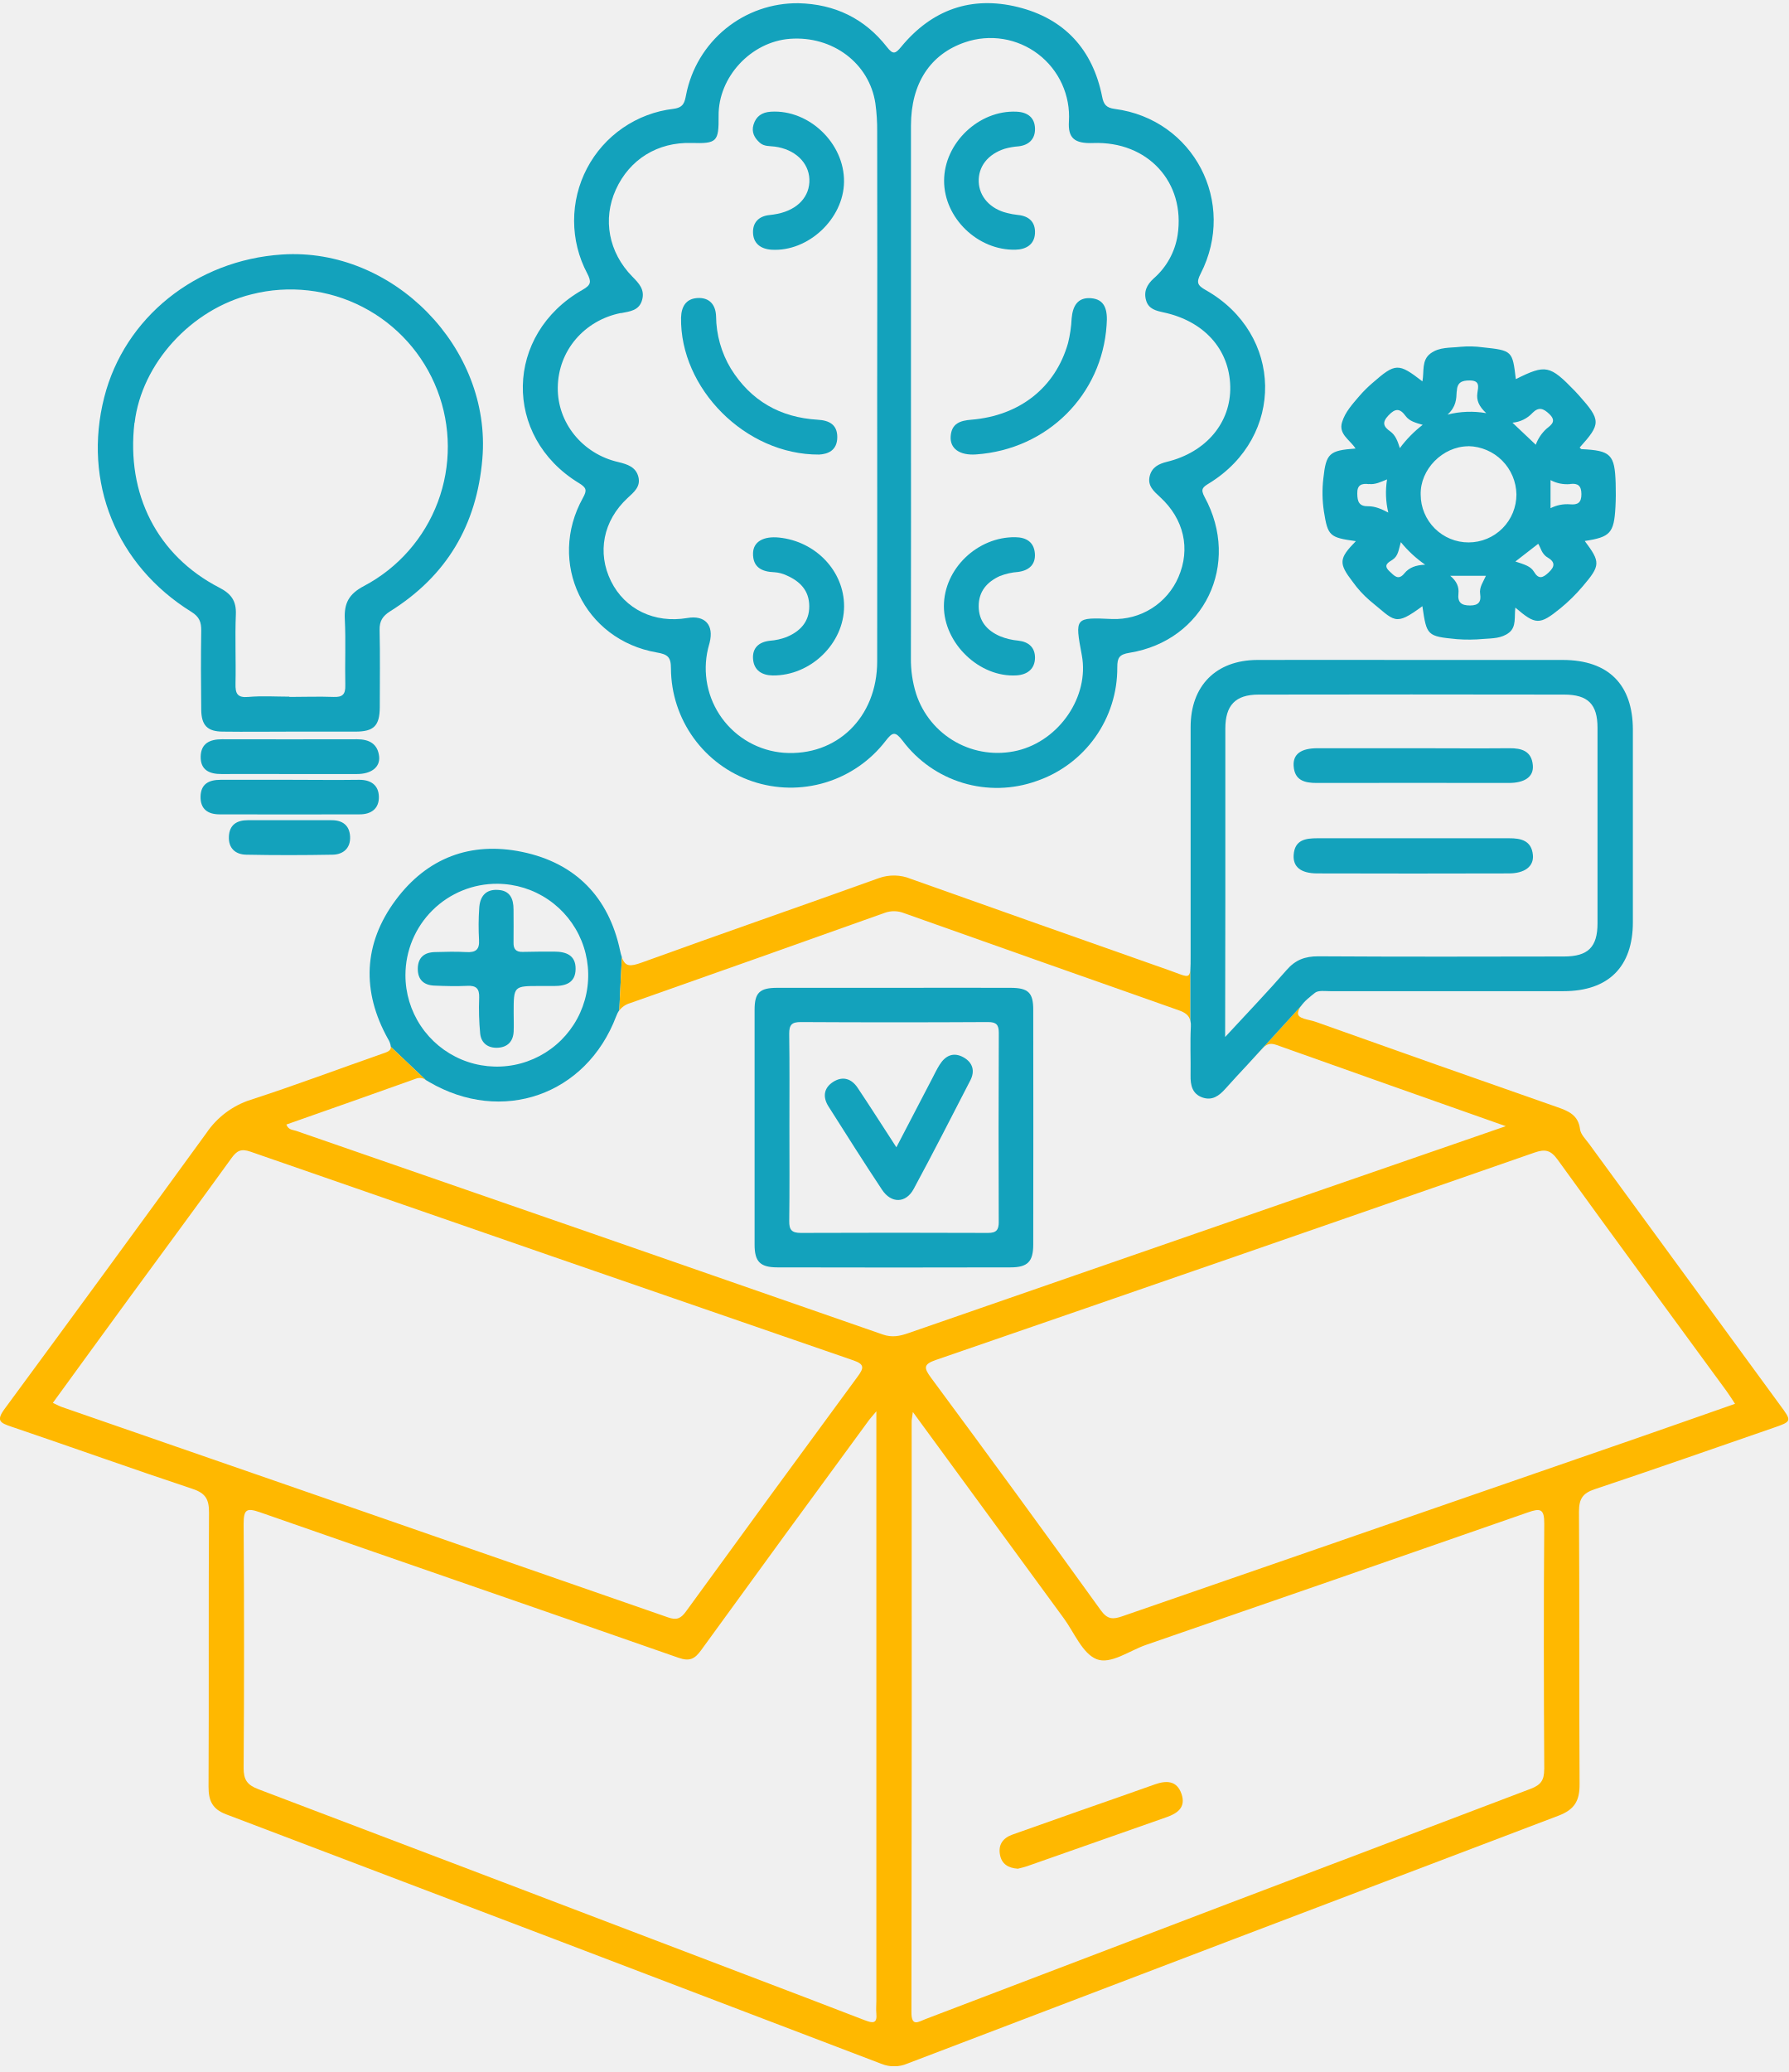
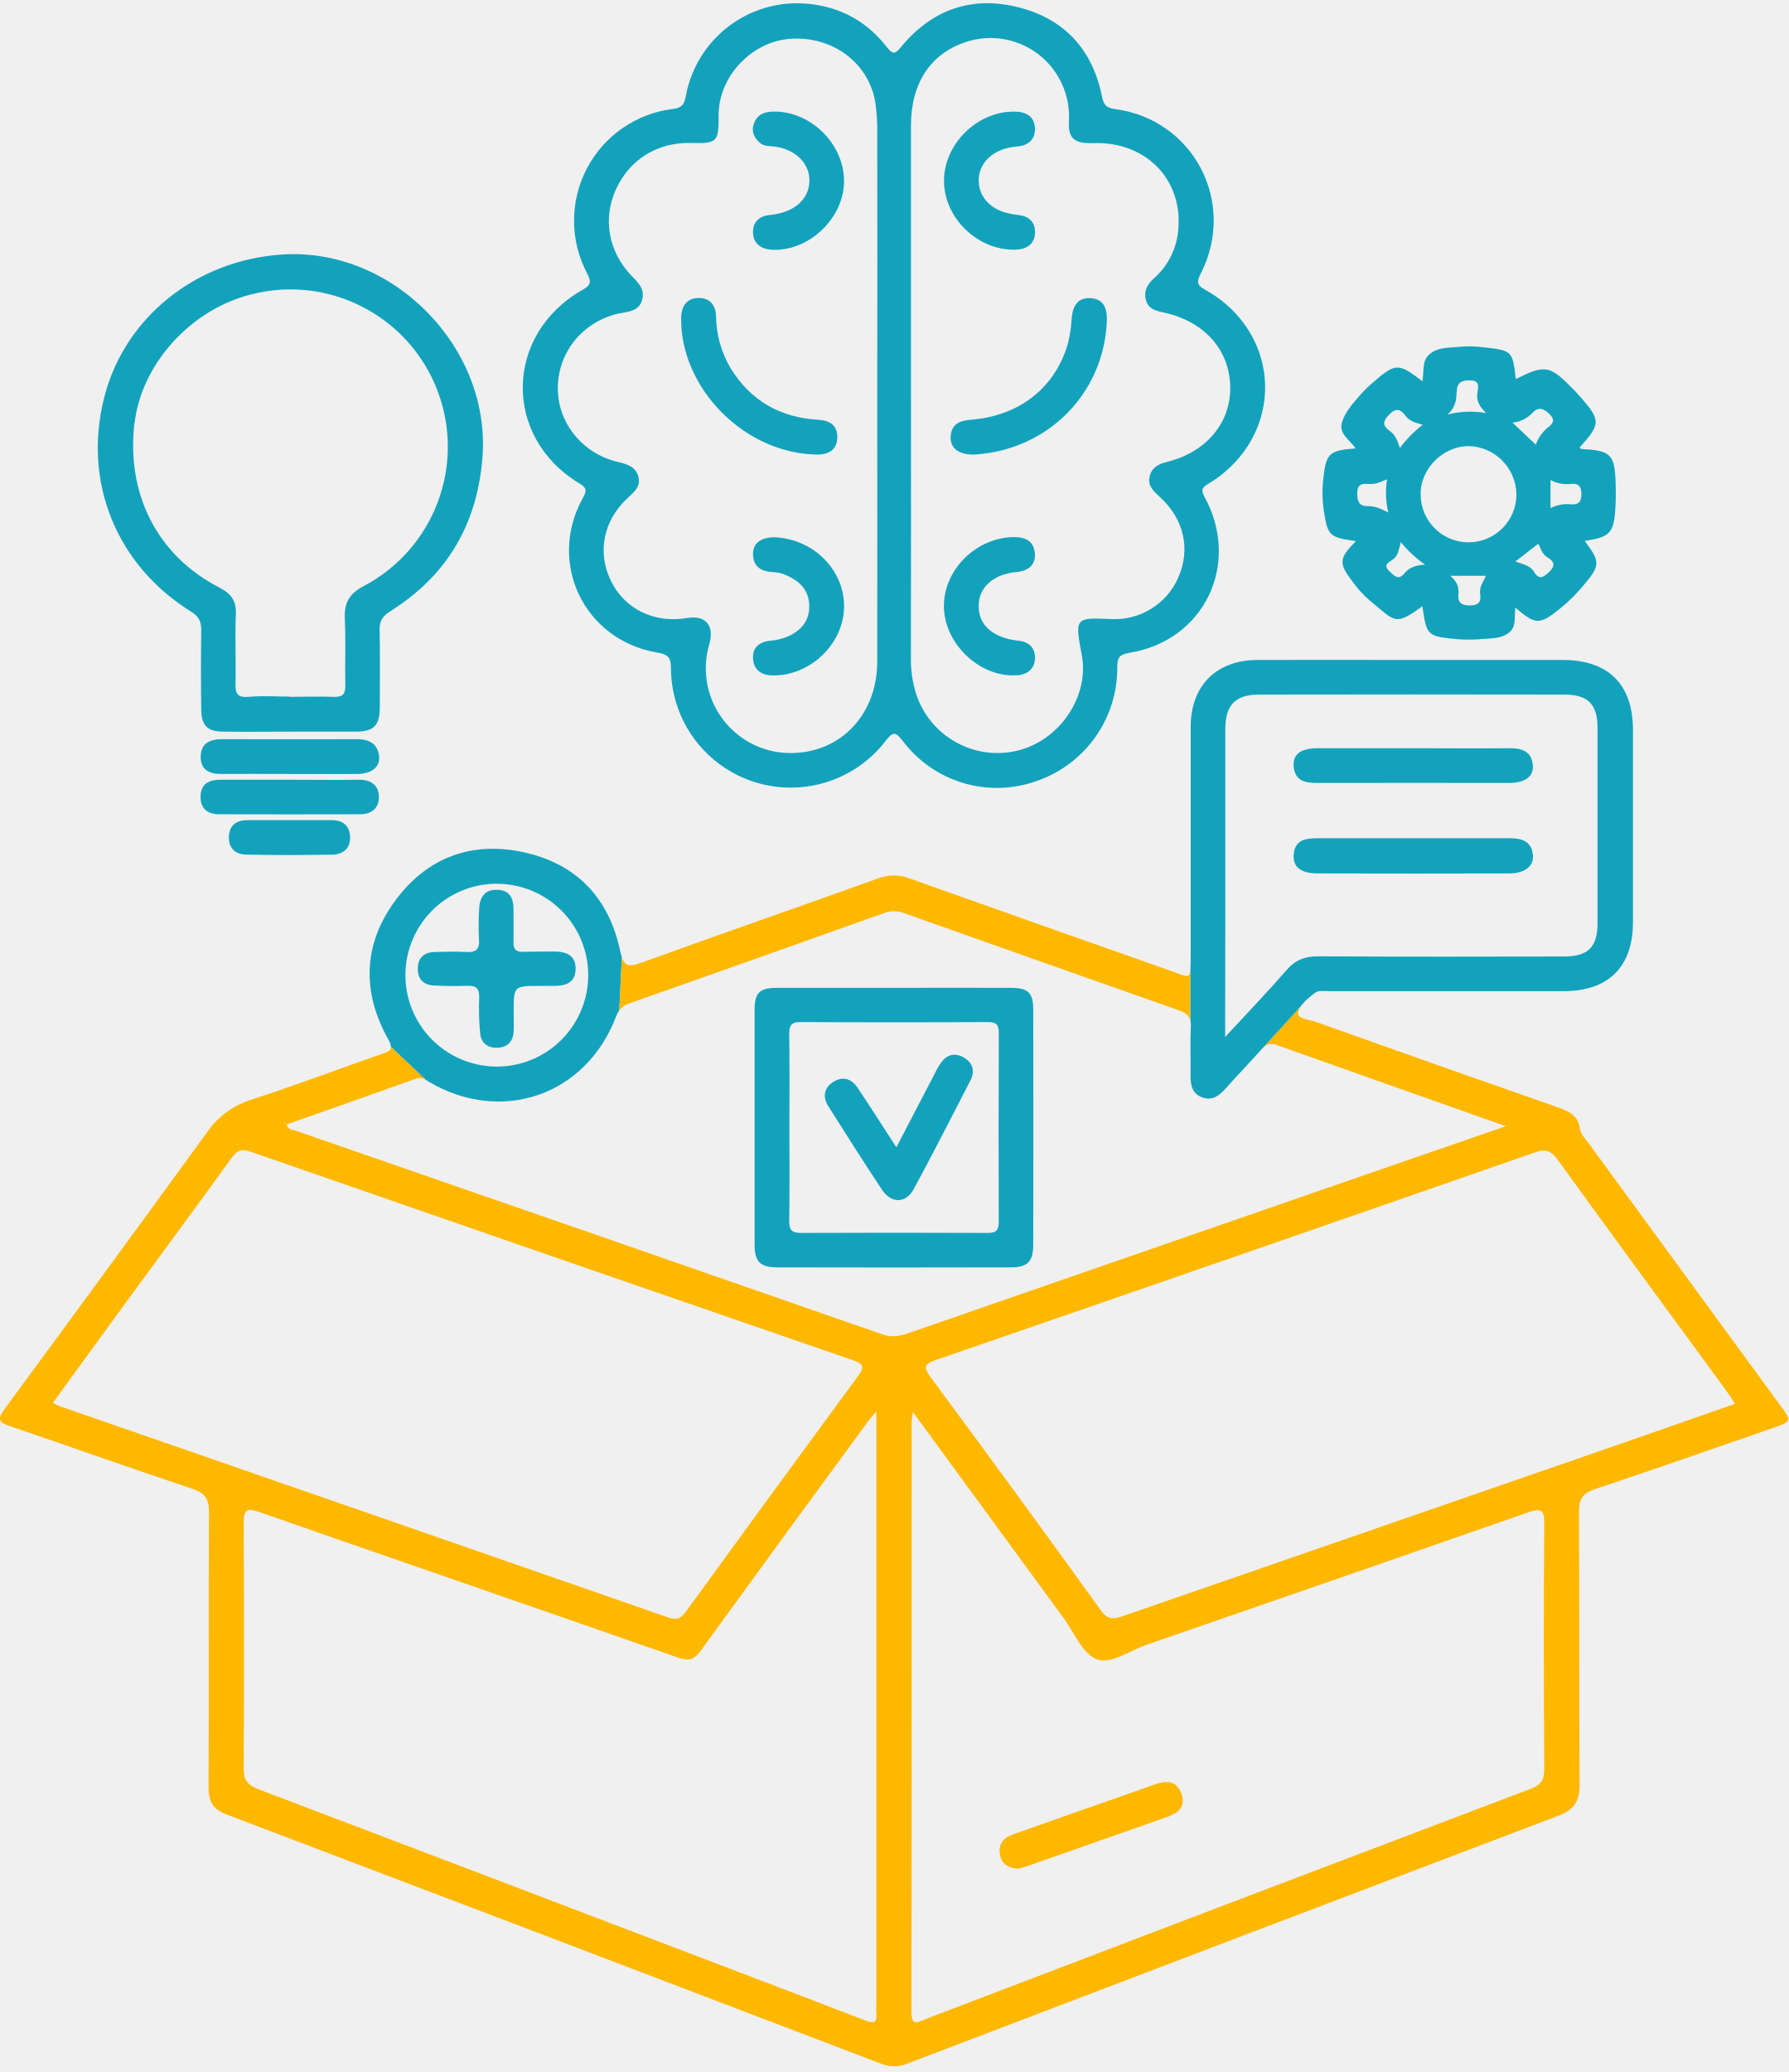
- <svg xmlns="http://www.w3.org/2000/svg" width="202" height="234" viewBox="0 0 202 234" fill="none">
-   <g clip-path="url(#clip0_784_29124)">
-     <path d="M48.453 122.181C56.69 127.012 66.213 123.697 69.598 114.783C69.683 114.538 69.803 114.306 69.954 114.096L70.243 108.093C70.16 107.85 70.094 107.601 70.043 107.349C68.765 101.332 65.024 97.463 58.976 96.209C53.163 95.006 48.236 96.886 44.701 101.639C41.023 106.584 40.842 111.963 43.829 117.332C44.004 117.602 44.115 117.909 44.153 118.229L48.1 121.971C48.221 122.038 48.335 122.113 48.453 122.181ZM56.217 99.809C58.255 99.828 60.241 100.449 61.926 101.595C63.611 102.741 64.919 104.36 65.686 106.248C66.452 108.136 66.643 110.209 66.234 112.206C65.825 114.202 64.834 116.033 63.387 117.467C61.939 118.901 60.1 119.875 58.1 120.266C56.1 120.656 54.029 120.446 52.148 119.662C50.267 118.878 48.661 117.555 47.531 115.859C46.4 114.163 45.797 112.171 45.797 110.133C45.797 108.769 46.067 107.419 46.592 106.16C47.117 104.901 47.886 103.758 48.855 102.798C49.824 101.838 50.973 101.08 52.237 100.567C53.5 100.054 54.853 99.796 56.217 99.809V99.809Z" fill="#13A2BC" />
-     <path d="M201.014 158.606C193.842 148.801 186.67 138.992 179.498 129.178C179.114 128.654 178.551 128.11 178.48 127.536C178.281 125.917 177.17 125.475 175.878 125.023C166.769 121.84 157.669 118.628 148.577 115.386C147.865 115.129 146.488 115.072 146.623 114.342C146.682 114.075 146.797 113.824 146.961 113.605L140.874 120.277C141.426 119.683 141.977 119.088 142.515 118.497C142.996 117.956 143.405 117.732 144.177 118.006C152.639 121.032 161.119 124.015 170.09 127.184L149.937 134.151C134.16 139.61 118.386 145.078 102.616 150.553C101.644 150.891 100.776 151.08 99.722 150.713C77.637 143.023 55.544 135.356 33.445 127.711C33.089 127.583 32.59 127.636 32.348 126.999C37.243 125.272 42.131 123.563 47.004 121.812C47.186 121.743 47.383 121.722 47.575 121.75C47.767 121.778 47.95 121.854 48.104 121.972L44.157 118.23C44.157 118.711 43.69 118.825 43.056 119.045C38.137 120.765 33.26 122.606 28.304 124.208C26.272 124.863 24.517 126.181 23.321 127.949C15.757 138.357 8.163 148.737 0.538 159.09C-0.473 160.454 0.014 160.689 1.274 161.116C8.113 163.434 14.912 165.873 21.765 168.151C23.228 168.635 23.616 169.34 23.609 170.811C23.545 181.135 23.609 191.46 23.556 201.784C23.556 203.319 23.954 204.298 25.535 204.896C50.217 214.259 74.898 223.656 99.58 233.085C100.043 233.272 100.538 233.365 101.037 233.359C101.536 233.354 102.029 233.25 102.488 233.053C126.989 223.697 151.502 214.366 176.027 205.06C177.857 204.369 178.437 203.376 178.427 201.499C178.363 191.239 178.427 180.978 178.359 170.718C178.359 169.294 178.761 168.639 180.139 168.183C186.874 165.937 193.577 163.58 200.291 161.262C202.438 160.518 202.438 160.525 201.014 158.606ZM7.038 158.92C6.71 158.806 6.404 158.631 5.97 158.432C8.875 154.441 11.723 150.514 14.588 146.598C18.436 141.336 22.317 136.099 26.133 130.812C26.742 129.972 27.201 129.687 28.287 130.061C50.977 137.95 73.681 145.807 96.397 153.633C97.675 154.071 97.586 154.498 96.896 155.438C90.4 164.269 83.931 173.12 77.487 181.99C76.9 182.805 76.419 182.994 75.465 182.659C52.668 174.732 29.861 166.818 7.045 158.92H7.038ZM97.732 228.172C93.261 226.442 88.779 224.744 84.297 223.035C65.936 216.031 47.569 209.042 29.198 202.069C27.924 201.585 27.514 201.001 27.521 199.669C27.583 190.477 27.583 181.286 27.521 172.096C27.521 170.479 27.842 170.255 29.362 170.786C45.114 176.29 60.895 181.708 76.644 187.219C77.911 187.661 78.484 187.348 79.2 186.361C85.496 177.679 91.818 169.016 98.166 160.372C98.305 160.183 98.465 160.016 98.992 159.386V163.363C98.992 184.237 98.992 205.111 98.992 225.983C98.992 226.456 98.942 226.937 98.992 227.407C99.103 228.543 98.583 228.5 97.739 228.172H97.732ZM174.429 199.826C174.429 201.019 174.073 201.563 172.945 202.001C150.135 210.641 127.342 219.312 104.563 228.016C103.73 228.332 102.951 228.948 102.954 227.24C102.99 205.003 102.998 182.766 102.979 160.529C102.979 160.308 103.033 160.087 103.115 159.461C108.96 167.45 114.552 175.101 120.152 182.744C121.341 184.364 122.263 186.728 123.858 187.373C125.453 188.017 127.581 186.408 129.465 185.76C143.842 180.799 158.212 175.815 172.574 170.807C173.998 170.301 174.45 170.39 174.436 172.085C174.365 181.324 174.383 190.577 174.436 199.826H174.429ZM183.172 163.017C164.381 169.516 145.59 176.018 126.798 182.524C125.73 182.897 125.107 182.919 124.335 181.844C117.998 173.045 111.604 164.288 105.151 155.573C104.329 154.455 104.321 154.067 105.735 153.579C128.28 145.813 150.815 138.008 173.34 130.164C174.525 129.751 175.159 129.876 175.942 130.958C182.254 139.702 188.651 148.385 195.019 157.09C195.329 157.513 195.603 157.962 195.987 158.539C191.652 160.055 187.419 161.551 183.179 163.017H183.172Z" fill="#FFB800" />
-     <path d="M71.151 113.296C80.756 109.914 90.353 106.512 99.943 103.089C100.662 102.831 101.451 102.849 102.157 103.139C112.481 106.804 122.805 110.453 133.128 114.087C133.861 114.343 134.306 114.649 134.456 115.265V109.533C134.36 110.601 133.943 110.245 132.192 109.622C122.421 106.183 112.653 102.727 102.887 99.255C101.739 98.781 100.455 98.749 99.285 99.166C90.385 102.37 81.418 105.464 72.515 108.697C71.19 109.177 70.621 109.191 70.243 108.113L69.955 114.115C70.257 113.723 70.676 113.436 71.151 113.296V113.296Z" fill="#FFB800" />
-     <path d="M134.466 115.263C134.516 115.489 134.533 115.722 134.516 115.953C134.42 117.787 134.516 119.627 134.484 121.468C134.466 122.554 134.676 123.529 135.801 123.935C136.926 124.341 137.713 123.754 138.436 122.938C139.237 122.038 140.059 121.158 140.881 120.275L146.969 113.604C147.178 113.32 147.416 113.06 147.681 112.828V112.828C147.965 112.575 148.268 112.336 148.546 112.115C148.941 111.816 149.685 111.941 150.272 111.937C159.051 111.937 167.826 111.937 176.615 111.937C181.698 111.937 184.447 109.171 184.447 104.148C184.447 96.913 184.447 89.674 184.447 82.431C184.447 77.304 181.684 74.545 176.544 74.531C170.848 74.531 165.152 74.531 159.457 74.531C153.643 74.531 147.834 74.506 142.013 74.531C137.346 74.559 134.491 77.457 134.491 82.103C134.491 90.7 134.491 99.3 134.491 107.904C134.491 108.616 134.491 109.143 134.463 109.502L134.466 115.263ZM138.411 101.869C138.411 95.347 138.411 88.82 138.411 82.288C138.411 79.654 139.546 78.447 142.163 78.443C153.663 78.422 165.168 78.422 176.675 78.443C179.388 78.443 180.453 79.54 180.453 82.196C180.453 89.553 180.453 96.911 180.453 104.269C180.453 106.957 179.385 108.018 176.668 108.021C167.413 108.039 158.157 108.057 148.902 108C147.41 108 146.335 108.399 145.342 109.538C143.206 111.994 140.949 114.341 138.389 117.114L138.411 101.869Z" fill="#13A2BC" />
-     <path d="M65.384 54.549C66.263 55.087 66.324 55.365 65.84 56.24C61.788 63.525 65.946 72.261 74.184 73.685C75.437 73.903 75.793 74.205 75.789 75.497C75.805 78.315 76.699 81.058 78.348 83.342C79.997 85.627 82.318 87.339 84.987 88.241C87.657 89.143 90.541 89.189 93.237 88.372C95.934 87.555 98.308 85.917 100.028 83.686C100.815 82.664 101.118 82.561 101.961 83.657C103.663 85.929 106.048 87.597 108.765 88.417C111.483 89.237 114.391 89.166 117.066 88.214C119.747 87.302 122.072 85.569 123.713 83.261C125.354 80.953 126.227 78.187 126.207 75.355C126.207 74.287 126.421 73.91 127.592 73.721C136.036 72.354 140.194 63.703 136.068 56.127C135.577 55.222 135.865 55.023 136.577 54.585C145.174 49.302 144.982 37.727 136.2 32.761C135.274 32.238 135.104 31.917 135.62 30.913C139.742 22.874 134.837 13.468 125.919 12.301C124.947 12.172 124.666 11.791 124.495 10.912C123.427 5.572 120.223 2.09 114.965 0.794C109.708 -0.502 105.251 1.097 101.794 5.291C101.143 6.084 100.872 6.188 100.192 5.315C97.668 2.083 94.297 0.463 90.196 0.363C87.207 0.329 84.302 1.343 81.983 3.229C79.665 5.116 78.08 7.755 77.505 10.688C77.334 11.549 77.235 12.14 76.081 12.29C74.029 12.531 72.066 13.269 70.363 14.44C68.659 15.61 67.267 17.179 66.307 19.009C65.346 20.839 64.846 22.875 64.849 24.942C64.853 27.009 65.36 29.044 66.327 30.87C66.819 31.825 66.776 32.181 65.8 32.733C56.997 37.731 56.766 49.298 65.384 54.549ZM102.901 44.264C102.901 34.238 102.901 24.213 102.901 14.188C102.901 9.41 105.09 6.106 109.021 4.771C110.4 4.299 111.875 4.175 113.315 4.409C114.754 4.644 116.113 5.229 117.272 6.114C118.431 6.999 119.355 8.156 119.96 9.483C120.565 10.81 120.834 12.265 120.743 13.721C120.629 15.587 121.359 16.235 123.481 16.153C129.646 15.925 133.932 20.582 133.021 26.563C132.723 28.458 131.766 30.188 130.319 31.447C129.536 32.159 129.159 32.953 129.475 33.971C129.764 34.904 130.59 35.096 131.426 35.278C136.008 36.261 138.873 39.447 138.966 43.645C139.058 47.717 136.257 51.071 131.821 52.153C130.892 52.381 130.127 52.762 129.874 53.745C129.589 54.848 130.319 55.471 131.042 56.137C133.751 58.629 134.498 61.983 133.11 65.187C132.483 66.638 131.432 67.866 130.095 68.709C128.757 69.551 127.196 69.969 125.616 69.908C121.402 69.719 121.402 69.719 122.203 74.009C123.061 78.638 119.682 83.622 114.93 84.765C112.566 85.33 110.076 84.984 107.955 83.797C105.835 82.61 104.239 80.667 103.485 78.356C103.076 77.054 102.877 75.695 102.894 74.33C102.908 64.311 102.911 54.289 102.901 44.264ZM70.15 35.364C71.136 35.168 72.205 35.089 72.536 33.861C72.849 32.704 72.18 31.999 71.436 31.248C68.741 28.503 68.05 24.754 69.563 21.415C71.115 17.993 74.284 16.035 78.107 16.146C80.987 16.231 81.2 16.017 81.172 13.077C81.129 8.701 84.828 4.714 89.235 4.383C94.048 4.027 98.199 7.138 98.882 11.674C99.029 12.736 99.096 13.806 99.085 14.878C99.102 24.726 99.102 34.575 99.085 44.428C99.085 54.51 99.103 64.596 99.085 74.689C99.085 81.026 94.507 85.445 88.519 85.014C87.144 84.903 85.809 84.497 84.606 83.822C83.402 83.147 82.359 82.219 81.547 81.103C80.736 79.987 80.175 78.709 79.904 77.356C79.633 76.003 79.657 74.608 79.976 73.265C80.033 73.037 80.1 72.809 80.157 72.582C80.663 70.584 79.641 69.452 77.637 69.794C73.927 70.424 70.588 68.811 69.019 65.636C67.424 62.407 68.129 58.797 70.894 56.24C71.606 55.578 72.386 54.966 72.112 53.862C71.838 52.758 70.905 52.438 69.852 52.185C65.786 51.263 62.953 47.731 63.006 43.769C63.045 39.611 65.996 36.172 70.136 35.349L70.15 35.364Z" fill="#13A2BC" />
-     <path d="M153.156 61.114C151.233 63.079 151.183 63.606 152.8 65.71C153.351 66.483 153.993 67.187 154.711 67.807C157.612 70.157 157.491 70.791 160.67 68.462C161.158 71.795 161.194 71.855 164.565 72.183C165.568 72.26 166.575 72.251 167.577 72.158C168.57 72.083 169.609 72.111 170.46 71.446C171.311 70.78 171.037 69.641 171.172 68.622C173.464 70.581 173.902 70.609 176.245 68.712C177.165 67.961 178.013 67.126 178.779 66.219C180.805 63.848 180.794 63.481 179.011 61.096C181.898 60.655 182.314 60.206 182.478 57.262C182.528 56.375 182.528 55.482 182.503 54.595C182.4 51.316 181.958 50.886 178.655 50.722C178.58 50.722 178.509 50.604 178.434 50.544C180.851 47.867 180.848 47.457 178.384 44.687C178.228 44.509 178.067 44.335 177.904 44.164C175.056 41.223 174.611 41.134 171.225 42.815C170.844 39.611 170.837 39.586 167.477 39.222C166.651 39.11 165.815 39.091 164.985 39.165C163.828 39.301 162.575 39.165 161.567 39.934C160.56 40.703 160.884 41.957 160.674 43.071C157.958 40.971 157.634 40.981 155.035 43.249C154.5 43.707 154 44.204 153.54 44.737C152.775 45.638 151.952 46.517 151.596 47.681C151.176 49.045 152.497 49.672 153.12 50.654C150.147 50.875 149.792 51.192 149.482 54.036C149.338 55.275 149.359 56.527 149.546 57.76C149.991 60.523 150.169 60.705 153.156 61.114ZM158.652 64.735C157.94 65.618 157.488 65.009 156.954 64.518C156.189 63.806 156.836 63.521 157.31 63.204C157.961 62.773 157.99 62.05 158.236 61.228C159.028 62.201 159.953 63.058 160.984 63.773C159.912 63.816 159.172 64.105 158.652 64.735ZM167.196 67.088C167.327 67.942 167.035 68.38 166.056 68.38C165.078 68.38 164.633 68.046 164.743 67.038C164.821 66.301 164.565 65.65 163.817 65.027H167.847C167.552 65.707 167.075 66.312 167.196 67.088ZM174.91 64.674C174.255 65.287 173.792 65.436 173.279 64.578C172.899 63.934 172.19 63.749 171.175 63.414L173.753 61.413C174.009 61.769 174.13 62.559 174.796 62.944C175.689 63.467 175.661 63.983 174.91 64.674ZM177.37 54.659C178.242 54.553 178.63 54.855 178.633 55.809C178.637 56.764 178.224 57.034 177.363 56.956C176.597 56.892 175.829 57.044 175.145 57.394V54.218C175.825 54.585 176.6 54.742 177.37 54.67V54.659ZM173.098 46.638C173.81 45.926 174.33 46.111 175.002 46.752C175.839 47.55 175.276 47.952 174.707 48.404C174.155 48.903 173.733 49.528 173.479 50.227L170.844 47.735C171.702 47.664 172.502 47.277 173.091 46.649L173.098 46.638ZM164.554 44.21C164.597 43.199 165.095 42.961 166.017 42.968C167.196 42.968 166.986 43.68 166.882 44.392C166.765 45.211 167.057 45.891 167.883 46.66C166.43 46.404 164.94 46.46 163.511 46.823C164.49 45.933 164.508 45.054 164.544 44.221L164.554 44.21ZM165.871 50.387C167.304 50.416 168.669 51 169.68 52.015C170.691 53.03 171.269 54.398 171.293 55.831C171.298 57.265 170.733 58.643 169.723 59.66C168.713 60.678 167.339 61.253 165.905 61.258C164.471 61.263 163.094 60.699 162.076 59.688C161.058 58.678 160.483 57.304 160.478 55.87C160.4 53.011 162.956 50.412 165.861 50.398L165.871 50.387ZM156.851 46.902C157.623 46.087 158.136 46.108 158.773 46.977C159.214 47.578 159.934 47.756 160.706 47.977C159.728 48.73 158.859 49.615 158.125 50.608C157.876 49.807 157.63 49.145 157.036 48.717C156.267 48.18 156.085 47.706 156.84 46.912L156.851 46.902ZM154.633 54.663C155.345 54.745 155.957 54.431 156.68 54.14C156.477 55.385 156.524 56.658 156.819 57.885C156 57.458 155.306 57.173 154.565 57.173C153.526 57.201 153.326 56.664 153.316 55.749C153.287 54.752 153.811 54.574 154.622 54.674L154.633 54.663Z" fill="#13A2BC" />
-     <path d="M21.616 69.097C22.531 69.663 22.744 70.268 22.73 71.233C22.687 74.195 22.694 77.16 22.73 80.133C22.748 81.913 23.417 82.625 25.201 82.625C27.746 82.661 30.298 82.625 32.847 82.625C35.275 82.625 37.706 82.625 40.138 82.625C42.234 82.625 42.886 81.97 42.9 79.863C42.9 76.957 42.946 74.052 42.879 71.147C42.854 70.126 43.235 69.567 44.071 69.036C50.436 65.056 53.857 59.31 54.487 51.808C55.555 39.312 44.402 27.912 31.861 28.742C22.135 29.383 14.062 35.862 11.773 44.873C9.338 54.432 13.122 63.824 21.616 69.097ZM15.208 47.736C16.005 41.06 21.587 34.919 28.419 33.238C32.634 32.163 37.098 32.671 40.964 34.667C44.83 36.663 47.83 40.007 49.395 44.067C50.961 48.127 50.983 52.619 49.458 56.694C47.933 60.769 44.966 64.143 41.12 66.177C39.415 67.071 38.856 68.118 38.949 69.93C39.073 72.422 38.949 74.914 39.005 77.406C39.03 78.435 38.674 78.748 37.678 78.709C36.022 78.645 34.363 78.709 32.694 78.709V78.677C31.152 78.677 29.604 78.57 28.066 78.709C26.788 78.827 26.578 78.31 26.603 77.207C26.66 74.601 26.535 71.991 26.642 69.374C26.706 67.836 26.09 67.039 24.756 66.355C17.764 62.742 14.24 55.81 15.19 47.739L15.208 47.736Z" fill="#13A2BC" />
-     <path d="M42.825 85.418C42.662 83.994 41.69 83.485 40.333 83.488C35.246 83.51 30.163 83.488 25.076 83.488C23.727 83.488 22.698 83.933 22.669 85.45C22.641 86.967 23.666 87.426 25.03 87.415C27.522 87.394 30.014 87.415 32.48 87.415C35.083 87.415 37.685 87.415 40.287 87.415C41.928 87.422 42.957 86.653 42.825 85.418Z" fill="#13A2BC" />
-     <path d="M42.797 89.993C42.776 88.676 41.904 88.049 40.536 88.067C37.934 88.106 35.332 88.067 32.73 88.067C30.128 88.067 27.525 88.067 24.923 88.067C23.613 88.067 22.691 88.519 22.655 89.943C22.62 91.367 23.474 91.965 24.791 91.969C30.058 91.983 35.321 91.983 40.583 91.969C41.921 91.987 42.822 91.321 42.797 89.993Z" fill="#13A2BC" />
-     <path d="M37.414 92.629C35.872 92.629 34.334 92.629 32.786 92.629C31.187 92.629 29.582 92.629 27.991 92.629C26.748 92.629 25.915 93.149 25.855 94.473C25.794 95.798 26.595 96.499 27.806 96.524C31.059 96.592 34.316 96.585 37.574 96.524C38.798 96.503 39.61 95.759 39.546 94.481C39.482 93.202 38.684 92.615 37.414 92.629Z" fill="#13A2BC" />
-     <path d="M130.43 201.526C127.649 202.523 124.855 203.485 122.068 204.464L114.385 207.18C113.292 207.568 112.734 208.319 112.961 209.491C113.161 210.502 113.869 210.964 114.976 211.043C115.272 210.961 115.688 210.875 116.069 210.74C121.309 208.903 126.548 207.062 131.786 205.218C133.039 204.78 133.961 204.086 133.47 202.623C132.954 201.081 131.772 201.046 130.43 201.526Z" fill="#FFB800" />
-     <path d="M114.154 111.559C109.768 111.541 105.379 111.559 100.983 111.559C96.586 111.559 92.204 111.559 87.811 111.559C85.803 111.559 85.237 112.107 85.237 114.051C85.237 122.887 85.237 131.724 85.237 140.56C85.237 142.482 85.86 143.123 87.804 143.13C96.585 143.152 105.366 143.152 114.147 143.13C116.083 143.13 116.71 142.479 116.713 140.567C116.728 131.728 116.728 122.891 116.713 114.054C116.721 112.111 116.158 111.566 114.154 111.559ZM112.819 137.993C112.819 138.904 112.545 139.243 111.605 139.239C104.557 139.211 97.507 139.211 90.456 139.239C89.427 139.239 89.139 138.883 89.15 137.904C89.199 134.344 89.171 130.784 89.171 127.224C89.171 123.727 89.199 120.231 89.146 116.739C89.146 115.731 89.449 115.421 90.456 115.425C97.509 115.465 104.559 115.465 111.605 115.425C112.534 115.425 112.826 115.721 112.823 116.646C112.792 123.771 112.789 130.887 112.815 137.993H112.819Z" fill="#13A2BC" />
-     <path d="M170.459 94.668C166.85 94.668 163.24 94.668 159.63 94.668C156.021 94.668 152.411 94.668 148.801 94.668C147.452 94.668 146.252 94.857 146.131 96.537C146.032 97.897 146.936 98.634 148.784 98.638C156.005 98.659 163.226 98.659 170.445 98.638C172.225 98.638 173.275 97.844 173.154 96.559C172.998 94.935 171.823 94.661 170.459 94.668Z" fill="#13A2BC" />
-     <path d="M148.755 88.424C155.974 88.399 163.194 88.424 170.413 88.424C172.254 88.424 173.261 87.712 173.147 86.423C173.008 84.828 171.898 84.486 170.495 84.5C166.935 84.532 163.393 84.5 159.844 84.5C156.174 84.5 152.504 84.5 148.837 84.5C146.961 84.5 146.039 85.163 146.128 86.505C146.235 88.135 147.356 88.427 148.755 88.424Z" fill="#13A2BC" />
-     <path d="M52.792 111.336C53.796 111.286 54.159 111.653 54.127 112.66C54.073 114.019 54.111 115.38 54.241 116.733C54.359 117.819 55.145 118.389 56.242 118.325C57.338 118.261 57.965 117.613 58.022 116.495C58.054 115.783 58.022 115.071 58.022 114.359C58.022 111.35 58.022 111.35 61.008 111.354H62.607C63.942 111.354 65.01 110.969 65.02 109.417C65.031 107.865 63.931 107.473 62.614 107.47C61.432 107.47 60.247 107.47 59.054 107.502C58.289 107.527 57.986 107.192 58.008 106.434C58.029 105.191 58.008 103.941 58.008 102.703C58.008 101.464 57.584 100.566 56.245 100.502C54.822 100.413 54.202 101.282 54.131 102.574C54.05 103.76 54.043 104.949 54.11 106.135C54.184 107.263 53.718 107.584 52.668 107.523C51.486 107.455 50.3 107.491 49.108 107.523C47.915 107.555 47.211 108.15 47.193 109.381C47.175 110.613 47.848 111.254 49.037 111.308C50.308 111.364 51.553 111.393 52.792 111.336Z" fill="#13A2BC" />
-     <path d="M92.527 51.336C93.463 51.283 94.571 50.92 94.578 49.367C94.578 47.961 93.681 47.477 92.367 47.402C88.127 47.149 84.813 45.266 82.552 41.624C81.481 39.84 80.906 37.802 80.886 35.721C80.844 34.407 80.125 33.564 78.751 33.66C77.483 33.749 76.971 34.632 76.931 35.864C76.796 43.853 84.197 51.379 92.527 51.336Z" fill="#13A2BC" />
-     <path d="M85.832 16.125C86.316 16.552 86.928 16.481 87.512 16.555C89.78 16.855 91.35 18.336 91.428 20.233C91.499 22.184 90.114 23.687 87.815 24.149C87.525 24.21 87.233 24.255 86.939 24.285C85.743 24.395 85.038 25.1 85.059 26.239C85.077 27.485 85.924 28.123 87.153 28.201C91.293 28.454 95.294 24.708 95.34 20.539C95.397 16.185 91.385 12.351 87.088 12.614C86.067 12.675 85.408 13.127 85.116 14.078C84.86 14.914 85.216 15.58 85.832 16.125Z" fill="#13A2BC" />
-     <path d="M88.006 60.71C86.255 60.529 85.098 61.166 85.062 62.462C85.02 64.064 86.045 64.576 87.487 64.626C87.959 64.659 88.422 64.78 88.85 64.982C90.363 65.644 91.406 66.688 91.413 68.461C91.42 70.234 90.37 71.309 88.857 71.939C88.25 72.172 87.612 72.315 86.963 72.363C85.689 72.505 84.959 73.203 85.066 74.452C85.173 75.702 86.063 76.268 87.287 76.282C91.559 76.329 95.34 72.676 95.347 68.471C95.35 64.509 92.164 61.144 88.006 60.71Z" fill="#13A2BC" />
-     <path d="M107.39 49.243C107.269 50.649 108.394 51.45 110.238 51.322C118.343 50.76 124.477 44.558 125 36.725C125.153 34.945 124.783 33.774 123.188 33.674C121.704 33.578 121.17 34.596 121.052 35.956C121.008 36.899 120.871 37.835 120.643 38.751C119.219 43.753 115.211 46.94 109.736 47.399C108.458 47.495 107.5 47.826 107.39 49.243Z" fill="#13A2BC" />
-     <path d="M114.706 28.2C115.923 28.171 116.842 27.605 116.909 26.356C116.977 25.106 116.254 24.394 114.98 24.276C114.568 24.233 114.16 24.159 113.759 24.056C111.861 23.593 110.615 22.219 110.555 20.528C110.494 18.837 111.566 17.412 113.499 16.797C114.007 16.654 114.528 16.564 115.055 16.526C116.251 16.387 116.934 15.671 116.913 14.539C116.891 13.308 116.115 12.674 114.83 12.613C110.558 12.41 106.643 16.174 106.643 20.417C106.639 24.622 110.455 28.303 114.706 28.2Z" fill="#13A2BC" />
-     <path d="M114.837 76.273C116.062 76.191 116.898 75.536 116.913 74.286C116.913 73.136 116.218 72.485 115.022 72.35C114.317 72.288 113.624 72.122 112.968 71.855C111.512 71.225 110.558 70.167 110.551 68.469C110.544 66.771 111.509 65.71 112.94 65.055C113.599 64.799 114.292 64.643 114.997 64.592C116.258 64.428 117.002 63.73 116.895 62.484C116.788 61.238 115.959 60.686 114.688 60.669C110.416 60.612 106.632 64.229 106.621 68.444C106.61 72.659 110.644 76.543 114.837 76.273Z" fill="#13A2BC" />
-     <path d="M108.854 119.419C107.714 118.774 106.799 119.198 106.141 120.241C105.828 120.739 105.571 121.277 105.297 121.804C103.987 124.314 102.684 126.824 101.253 129.569C99.701 127.18 98.313 124.997 96.878 122.851C96.188 121.815 95.198 121.491 94.116 122.181C93.034 122.872 92.916 123.904 93.589 124.962C95.59 128.116 97.579 131.27 99.641 134.375C100.68 135.931 102.318 135.902 103.2 134.289C105.397 130.227 107.497 126.101 109.608 122.007C110.153 120.953 109.882 120.006 108.854 119.419Z" fill="#13A2BC" />
+ <svg xmlns="http://www.w3.org/2000/svg" fill="none" viewBox="0 0 202 234">
+   <g clip-path="url(#a)">
+     <path d="M48.453 122.181c8.237 4.831 17.76 1.516 21.145-7.398.085-.245.205-.477.356-.687l.289-6.003a5.887 5.887 0 0 1-.2-.744c-1.278-6.017-5.02-9.886-11.067-11.14-5.813-1.203-10.74.677-14.275 5.43-3.678 4.94-3.86 10.32-.872 15.69.175.27.286.57.324.89l3.947 3.742c.12.066.235.141.353.21Zm7.764-22.372a10.322 10.322 0 0 1 10.017 12.397 10.325 10.325 0 0 1-18.703 3.653 10.326 10.326 0 0 1 8.697-16.06Z" fill="#13A2BC" />
+     <path d="M201.014 158.606a83394.119 83394.119 0 0 1-21.516-29.428c-.384-.524-.947-1.068-1.018-1.642-.199-1.619-1.31-2.061-2.602-2.513a4558.443 4558.443 0 0 1-27.3-9.637c-.713-.257-2.09-.314-1.955-1.044a1.92 1.92 0 0 1 .338-.737l-6.08 6.672a234.66 234.66 0 0 0 1.64-1.78c.484-.54.89-.765 1.665-.49 8.462 3.025 16.942 6.008 25.913 9.177l-20.153 6.967a48023.864 48023.864 0 0 0-47.322 16.402c-.972.338-1.84.527-2.894.16a34757.504 34757.504 0 0 0-66.277-23.002c-.355-.128-.854-.075-1.096-.712 4.895-1.727 9.783-3.436 14.656-5.187a1.144 1.144 0 0 1 1.1.16l-3.947-3.742c0 .48-.465.595-1.1.815-4.92 1.72-9.795 3.56-14.751 5.163a9.561 9.561 0 0 0-4.983 3.74A6032.683 6032.683 0 0 1 .54 159.09c-1.01 1.364-.528 1.599.732 2.026 6.84 2.318 13.638 4.757 20.491 7.035 1.463.484 1.85 1.19 1.844 2.66-.064 10.324 0 20.649-.053 30.973 0 1.535.398 2.514 1.98 3.112a33417.32 33417.32 0 0 1 74.044 28.19 3.786 3.786 0 0 0 2.91-.033 37343.48 37343.48 0 0 1 73.54-27.993c1.83-.691 2.41-1.684 2.4-3.561-.065-10.26 0-20.52-.069-30.781 0-1.424.402-2.079 1.78-2.535 6.735-2.246 13.438-4.603 20.152-6.92 2.147-.745 2.147-.738.723-2.657Zm-193.976.314c-.328-.114-.634-.289-1.068-.488 2.905-3.99 5.753-7.918 8.618-11.834 3.848-5.262 7.73-10.5 11.545-15.786.61-.84 1.068-1.125 2.154-.751 22.69 7.889 45.394 15.746 68.11 23.572 1.278.438 1.19.865.499 1.805a5526.969 5526.969 0 0 0-19.409 26.552c-.587.815-1.068 1.004-2.022.669a52017.926 52017.926 0 0 0-68.42-23.75h-.007Zm90.694 69.252c-4.47-1.73-8.953-3.428-13.435-5.137a35809.289 35809.289 0 0 0-55.099-20.966c-1.274-.484-1.684-1.068-1.677-2.4.062-9.192.062-18.383 0-27.573 0-1.617.32-1.841 1.84-1.31 15.753 5.504 31.534 10.922 47.283 16.433 1.267.442 1.84.13 2.556-.858a5344.225 5344.225 0 0 1 18.966-25.99c.14-.18.3-.35.826-.98v66.6c0 .474-.05.955 0 1.425.11 1.135-.41 1.092-1.253.764h-.007Zm76.697-28.346c0 1.193-.356 1.737-1.484 2.175a25187.56 25187.56 0 0 0-68.382 26.015c-.833.316-1.612.932-1.61-.776.037-22.237.045-44.474.026-66.711 0-.221.054-.442.136-1.068 5.845 7.99 11.437 15.64 17.037 23.29 1.19 1.62 2.111 3.986 3.706 4.63 1.595.645 3.723-.964 5.607-1.612a13897.86 13897.86 0 0 0 43.11-14.953c1.423-.506 1.875-.417 1.861 1.278-.07 9.24-.053 18.493 0 27.74h-.007Zm8.743-36.81a198985.71 198985.71 0 0 0-56.374 19.508c-1.068.373-1.69.395-2.463-.68-6.337-8.8-12.73-17.556-19.184-26.27-.822-1.12-.83-1.507.584-1.995 22.545-7.766 45.08-15.57 67.605-23.415 1.185-.413 1.82-.288 2.602.794 6.312 8.744 12.71 17.427 19.077 26.132.31.423.584.872.968 1.449-4.335 1.505-8.568 3-12.808 4.467h-.007Z" fill="#FFB800" />
+     <path d="M71.151 113.296a7163.62 7163.62 0 0 0 28.792-10.207 3.085 3.085 0 0 1 2.214.05c10.324 3.665 20.648 7.314 30.97 10.948.734.256 1.18.562 1.329 1.178v-5.732c-.096 1.068-.513.712-2.264.089a9826.23 9826.23 0 0 1-29.305-10.367 5.026 5.026 0 0 0-3.602-.09c-8.9 3.205-17.867 6.299-26.77 9.532-1.325.48-1.894.494-2.272-.584l-.288 6.002a2.35 2.35 0 0 1 1.196-.82Z" fill="#FFB800" />
+     <path d="M134.466 115.263c.05.226.067.459.05.69-.096 1.834 0 3.674-.032 5.515-.018 1.086.192 2.06 1.317 2.467 1.125.406 1.912-.18 2.635-.997.8-.9 1.623-1.78 2.445-2.663l6.088-6.671a4.9 4.9 0 0 1 .712-.776c.29-.253.59-.492.87-.713.4-.299 1.14-.174 1.73-.178h26.343c5.084 0 7.833-2.766 7.833-7.79V82.432c0-5.127-2.763-7.886-7.903-7.9h-17.09c-5.814 0-11.623-.024-17.444 0-4.667.03-7.522 2.927-7.522 7.573v25.8c0 .713 0 1.24-.028 1.599l.002 5.76Zm3.945-13.394v-19.58c0-2.635 1.135-3.842 3.752-3.846 11.5-.021 23.005-.021 34.512 0 2.713 0 3.778 1.097 3.778 3.753v22.073c0 2.688-1.068 3.749-3.785 3.752-9.255.018-18.51.036-27.766-.021-1.492 0-2.567.4-3.56 1.538-2.136 2.456-4.393 4.803-6.953 7.576l.022-15.245Zm-73.027-47.32c.88.538.94.816.456 1.691-4.052 7.285.106 16.021 8.344 17.445 1.253.218 1.609.52 1.605 1.812a13.53 13.53 0 0 0 17.448 12.875 13.526 13.526 0 0 0 6.791-4.686c.787-1.022 1.09-1.125 1.933-.029a13.306 13.306 0 0 0 15.105 4.557 13.484 13.484 0 0 0 9.14-12.859c0-1.068.215-1.445 1.386-1.634 8.444-1.367 12.602-10.018 8.476-17.595-.491-.904-.203-1.103.509-1.54 8.597-5.284 8.405-16.859-.377-21.825-.926-.512-1.096-.833-.58-1.837 4.122-8.04-.783-17.446-9.701-18.613-.983-.13-1.264-.51-1.435-1.39-1.067-5.34-4.271-8.822-9.53-10.118-5.256-1.296-9.713.303-13.17 4.497-.65.793-.922.897-1.602.024C97.663 2.088 94.292.468 90.19.368A12.783 12.783 0 0 0 77.5 10.693c-.172.861-.271 1.453-1.425 1.603a12.716 12.716 0 0 0-9.755 18.58c.492.955.45 1.31-.527 1.863-8.803 4.996-9.034 16.563-.416 21.814ZM102.9 44.264V14.187c0-4.777 2.19-8.081 6.12-9.416a8.868 8.868 0 0 1 10.94 4.72 8.88 8.88 0 0 1 .782 4.24c-.114 1.866.616 2.514 2.738 2.432 6.165-.227 10.45 4.43 9.54 10.41a8.156 8.156 0 0 1-2.702 4.885c-.783.712-1.16 1.506-.844 2.524.29.933 1.115 1.125 1.95 1.307 4.583.983 7.448 4.17 7.54 8.367.093 4.073-2.708 7.427-7.144 8.509-.93.228-1.694.61-1.947 1.592-.285 1.103.445 1.726 1.168 2.392 2.71 2.492 3.456 5.846 2.068 9.05a7.835 7.835 0 0 1-7.494 4.72c-4.214-.19-4.214-.19-3.413 4.1.858 4.63-2.52 9.614-7.273 10.757a9.672 9.672 0 0 1-11.445-6.41 12.903 12.903 0 0 1-.59-4.026c.013-10.02.016-20.04.006-30.066Zm-32.75-8.9c.986-.196 2.054-.275 2.385-1.503.313-1.157-.356-1.862-1.1-2.613-2.695-2.745-3.386-6.494-1.873-9.833 1.552-3.422 4.72-5.38 8.544-5.27 2.88.086 3.093-.128 3.065-3.068-.033-4.376 3.666-8.363 8.073-8.694 4.812-.356 8.963 2.755 9.646 7.29.147 1.063.214 2.133.203 3.205.017 9.848.017 19.697 0 29.55 0 10.082.018 20.168 0 30.261 0 6.337-4.578 10.756-10.566 10.325a9.566 9.566 0 0 1-8.615-7.658 9.57 9.57 0 0 1 .072-4.09c.057-.229.124-.457.181-.684.506-1.998-.516-3.13-2.52-2.788-3.71.63-7.05-.983-8.619-4.158-1.595-3.23-.89-6.84 1.875-9.396.712-.662 1.492-1.274 1.218-2.378s-1.207-1.424-2.26-1.677c-4.066-.922-6.9-4.454-6.846-8.416.041-4.16 2.991-7.6 7.131-8.42l.015.01Zm83.005 25.75c-1.923 1.965-1.973 2.492-.356 4.596a11.91 11.91 0 0 0 1.911 2.097c2.9 2.35 2.78 2.984 5.959.655.488 3.333.524 3.393 3.895 3.72 1.003.078 2.01.07 3.012-.024.993-.075 2.032-.047 2.883-.712.85-.666.577-1.805.712-2.824 2.292 1.959 2.73 1.987 5.073.09a19.256 19.256 0 0 0 2.534-2.493c2.026-2.38 2.015-2.74.232-5.13 2.887-.44 3.303-.89 3.467-3.837.05-.886.05-1.779.025-2.666-.103-3.28-.545-3.71-3.848-3.874-.075 0-.146-.118-.22-.178 2.416-2.677 2.413-3.087-.05-5.857a16.767 16.767 0 0 0-.48-.523c-2.849-2.939-3.294-3.029-6.68-1.349-.38-3.204-.388-3.229-3.748-3.593a11.138 11.138 0 0 0-2.492-.057c-1.157.136-2.41 0-3.418.77-1.007.768-.683 2.022-.893 3.136-2.716-2.1-3.04-2.09-5.64.178-.534.458-1.034.955-1.494 1.488-.765.9-1.588 1.78-1.944 2.944-.42 1.364.901 1.99 1.524 2.973-2.973.222-3.328.541-3.638 3.384a14.03 14.03 0 0 0 .064 3.724c.445 2.763.623 2.945 3.61 3.354Zm5.496 3.62c-.712.884-1.164.275-1.698-.216-.765-.712-.118-.997.356-1.314.651-.43.68-1.154.926-1.976a13.38 13.38 0 0 0 2.748 2.545c-1.072.043-1.812.332-2.332.962Zm8.544 2.354c.131.855-.16 1.292-1.14 1.292-.978 0-1.423-.334-1.313-1.342.078-.737-.178-1.388-.926-2.01h4.03c-.295.68-.772 1.284-.65 2.06Zm7.714-2.414c-.655.613-1.118.762-1.63-.096-.38-.644-1.09-.83-2.105-1.164l2.578-2c.256.355.377 1.145 1.043 1.53.893.523.865 1.04.114 1.73Zm2.46-10.015c.872-.11 1.26.19 1.263 1.15.004.95-.41 1.22-1.27 1.14a4.119 4.119 0 0 0-2.218.435V54.21c.68.367 1.455.524 2.225.452v-.01Zm-4.272-8.03c.712-.713 1.232-.528 1.904.113.837.798.274 1.2-.295 1.652a4.552 4.552 0 0 0-1.228 1.823l-2.635-2.492a3.473 3.473 0 0 0 2.247-1.086l.007-.01Zm-8.544-2.429c.043-1.01.54-1.25 1.463-1.242 1.18 0 .97.712.865 1.424-.117.82.175 1.5 1.001 2.268a10.411 10.411 0 0 0-4.372.163c.98-.89.997-1.769 1.033-2.602l.01-.01Zm1.317 6.177a5.534 5.534 0 0 1 5.422 5.444 5.41 5.41 0 0 1-5.388 5.427 5.407 5.407 0 0 1-5.427-5.388c-.078-2.859 2.478-5.458 5.383-5.472l.01-.01Zm-9.02-3.485c.772-.816 1.285-.794 1.922.075.441.601 1.161.78 1.933 1a13.307 13.307 0 0 0-2.58 2.63c-.25-.8-.496-1.463-1.09-1.89-.77-.538-.95-1.01-.196-1.806l.01-.01Zm-2.218 7.76c.712.083 1.324-.23 2.047-.522a9.489 9.489 0 0 0 .14 3.745c-.82-.427-1.515-.712-2.256-.712-1.039.028-1.24-.51-1.249-1.424-.029-.997.495-1.175 1.306-1.075l.01-.01ZM21.616 69.098c.915.566 1.128 1.17 1.114 2.136a337.26 337.26 0 0 0 0 8.9c.018 1.78.687 2.492 2.47 2.492 2.546.036 5.098 0 7.647 0h7.29c2.097 0 2.75-.655 2.763-2.762 0-2.906.046-5.81-.02-8.716-.026-1.022.355-1.58 1.191-2.11 6.365-3.98 9.786-9.727 10.416-17.229 1.068-12.496-10.085-23.896-22.626-23.066-9.726.64-17.8 7.12-20.088 16.131-2.435 9.56 1.35 18.95 9.843 24.224Zm-6.408-21.361c.797-6.676 6.38-12.817 13.21-14.498a17.773 17.773 0 0 1 20.977 10.819 17.778 17.778 0 0 1-8.275 22.109c-1.705.893-2.264 1.939-2.17 3.752.123 2.492 0 4.984.055 7.476.025 1.029-.33 1.342-1.327 1.303-1.656-.064-3.315 0-4.984 0v-.032c-1.542 0-3.09-.107-4.628.032-1.278.118-1.488-.4-1.463-1.502.057-2.606-.068-5.216.04-7.833.063-1.538-.553-2.335-1.887-3.02-6.992-3.61-10.516-10.543-9.566-18.613l.018-.006Zm27.617 37.682c-.163-1.434-1.135-1.943-2.492-1.94-5.087.023-10.17 0-15.257 0-1.35 0-2.378.446-2.407 1.963-.028 1.517.997 1.976 2.36 1.965 2.493-.02 4.985 0 7.451 0h7.807c1.641.007 2.67-.762 2.538-1.997Zm-.028 4.565c-.02-1.316-.893-1.943-2.26-1.925-2.603.04-5.205 0-7.807 0h-7.807c-1.31 0-2.232.452-2.268 1.876-.035 1.423.82 2.021 2.136 2.025 5.267.014 10.53.014 15.792 0 1.338.018 2.24-.648 2.214-1.976Zm-5.383 2.637H27.99c-1.243 0-2.076.52-2.136 1.844-.06 1.326.74 2.027 1.95 2.05 3.254.07 6.511.06 9.769 0 1.224-.02 2.036-.763 1.972-2.041-.064-1.28-.861-1.866-2.132-1.852Z" fill="#13A2BC" />
+     <path d="M130.43 201.526c-2.781.997-5.575 1.96-8.362 2.938l-7.683 2.716c-1.093.388-1.65 1.139-1.424 2.311.2 1.01.908 1.473 2.015 1.552.296-.082.712-.168 1.093-.303 5.24-1.837 10.48-3.678 15.717-5.522 1.253-.438 2.175-1.132 1.684-2.595-.516-1.542-1.698-1.577-3.04-1.097Z" fill="#FFB800" />
+     <path d="M114.154 111.559c-4.386-.018-8.775 0-13.17 0H87.81c-2.007 0-2.573.548-2.573 2.492v26.509c0 1.922.623 2.563 2.567 2.57 8.78.022 17.562.022 26.343 0 1.936 0 2.563-.65 2.566-2.563.015-8.839.015-17.676 0-26.513.008-1.943-.555-2.488-2.559-2.495Zm-1.335 26.434c0 .911-.274 1.25-1.214 1.246-7.048-.028-14.098-.028-21.149 0-1.029 0-1.317-.356-1.306-1.335.05-3.56.021-7.12.021-10.68 0-3.497.028-6.993-.025-10.485 0-1.008.303-1.318 1.31-1.314 7.053.04 14.103.04 21.149 0 .93 0 1.22.296 1.218 1.22-.03 7.126-.034 14.242-.008 21.348h.004Zm57.64-43.325h-21.658c-1.349 0-2.549.189-2.67 1.87-.099 1.36.805 2.096 2.653 2.1 7.221.02 14.442.02 21.661 0 1.78 0 2.83-.794 2.71-2.08-.157-1.623-1.332-1.897-2.696-1.89Zm-21.704-6.244c7.219-.025 14.439 0 21.658 0 1.84 0 2.848-.712 2.734-2.001-.139-1.595-1.249-1.937-2.652-1.923-3.56.032-7.102 0-10.65 0h-11.008c-1.876 0-2.798.663-2.71 2.005.108 1.63 1.229 1.922 2.628 1.919Zm-95.963 22.912c1.004-.05 1.367.317 1.335 1.324a30.09 30.09 0 0 0 .114 4.073c.118 1.086.904 1.656 2 1.592 1.097-.064 1.724-.712 1.78-1.83.033-.712 0-1.424 0-2.136 0-3.02 0-3.02 2.987-3.016h1.599c1.335 0 2.403-.384 2.413-1.936.011-1.552-1.089-1.944-2.406-1.947-1.182 0-2.367 0-3.56.032-.765.026-1.068-.31-1.046-1.067.02-1.243 0-2.493 0-3.73 0-1.24-.424-2.138-1.763-2.202-1.423-.09-2.043.78-2.114 2.072a28.823 28.823 0 0 0-.021 3.56c.074 1.129-.392 1.45-1.442 1.389-1.182-.068-2.367-.032-3.56 0s-1.897.627-1.915 1.858c-.018 1.232.655 1.873 1.844 1.927 1.27.056 2.517.085 3.755.028Zm39.735-60c.936-.053 2.044-.416 2.05-1.97 0-1.405-.896-1.89-2.21-1.964-4.24-.253-7.554-2.136-9.815-5.778a11.686 11.686 0 0 1-1.666-5.903c-.042-1.314-.76-2.157-2.135-2.061-1.257.089-1.77.972-1.809 2.204-.136 7.989 7.265 15.515 15.595 15.472Zm-6.695-35.211c.484.427 1.096.356 1.68.43 2.268.3 3.838 1.78 3.916 3.678.071 1.95-1.314 3.454-3.613 3.916a8.39 8.39 0 0 1-.876.136c-1.196.11-1.9.815-1.88 1.954.018 1.246.865 1.884 2.094 1.962 4.14.253 8.14-3.493 8.187-7.662.057-4.354-3.955-8.188-8.252-7.925-1.021.06-1.68.513-1.972 1.464-.256.836.1 1.502.716 2.047Zm2.174 44.585c-1.751-.181-2.908.456-2.944 1.752-.042 1.602.983 2.114 2.425 2.164a3.82 3.82 0 0 1 1.363.356c1.513.662 2.556 1.706 2.563 3.479.007 1.773-1.043 2.848-2.556 3.478a6.657 6.657 0 0 1-1.894.424c-1.274.142-2.004.84-1.897 2.09.107 1.249.997 1.815 2.22 1.83 4.273.046 8.054-3.607 8.06-7.812.004-3.962-3.182-7.327-7.34-7.76Zm19.384-11.467c-.12 1.406 1.004 2.207 2.848 2.08 8.105-.563 14.24-6.765 14.762-14.598.153-1.78-.217-2.951-1.812-3.05-1.484-.097-2.018.92-2.136 2.28a14.337 14.337 0 0 1-.41 2.796c-1.423 5.002-5.43 8.189-10.906 8.648-1.278.096-2.236.427-2.346 1.844Zm7.316-21.043c1.217-.03 2.136-.595 2.203-1.844.068-1.25-.655-1.962-1.93-2.08a8.451 8.451 0 0 1-1.22-.22c-1.898-.463-3.144-1.837-3.204-3.528-.061-1.691 1.01-3.116 2.944-3.731a7.855 7.855 0 0 1 1.55-.271c1.192-.14 1.88-.854 1.854-1.987-.022-1.231-.798-1.865-2.083-1.926-4.273-.203-8.188 3.56-8.188 7.804-.004 4.205 3.812 7.886 8.063 7.783Zm.131 48.073c1.225-.082 2.06-.737 2.076-1.987 0-1.15-.695-1.801-1.89-1.936a7.076 7.076 0 0 1-2.055-.495c-1.456-.63-2.41-1.688-2.417-3.386-.007-1.71.958-2.77 2.389-3.425a7.09 7.09 0 0 1 2.057-.462c1.26-.165 2.005-.863 1.898-2.11-.107-1.245-.936-1.797-2.207-1.814-4.272-.058-8.056 3.56-8.067 7.774-.01 4.215 4.023 8.1 8.216 7.829Z" fill="#13A2BC" />
+     <path d="M108.854 119.419c-1.14-.645-2.055-.221-2.713.822-.313.498-.57 1.036-.844 1.563-1.31 2.51-2.613 5.02-4.044 7.765-1.552-2.389-2.94-4.572-4.375-6.718-.69-1.03-1.68-1.35-2.762-.66s-1.2 1.723-.527 2.78c2 3.155 3.99 6.309 6.052 9.414 1.05 1.556 2.688 1.527 3.57-.086 2.196-4.062 4.296-8.188 6.407-12.282.545-1.054.274-2.001-.754-2.588Z" fill="#13A2BC" />
  </g>
  <defs>
-     <clipPath id="clip0_784_29124">
-       <rect width="202" height="233" fill="white" transform="translate(0 0.347656)" />
+     <clipPath id="a">
+       <path d="M0 .348h202v233H0z" fill="#fff" />
    </clipPath>
  </defs>
</svg>
